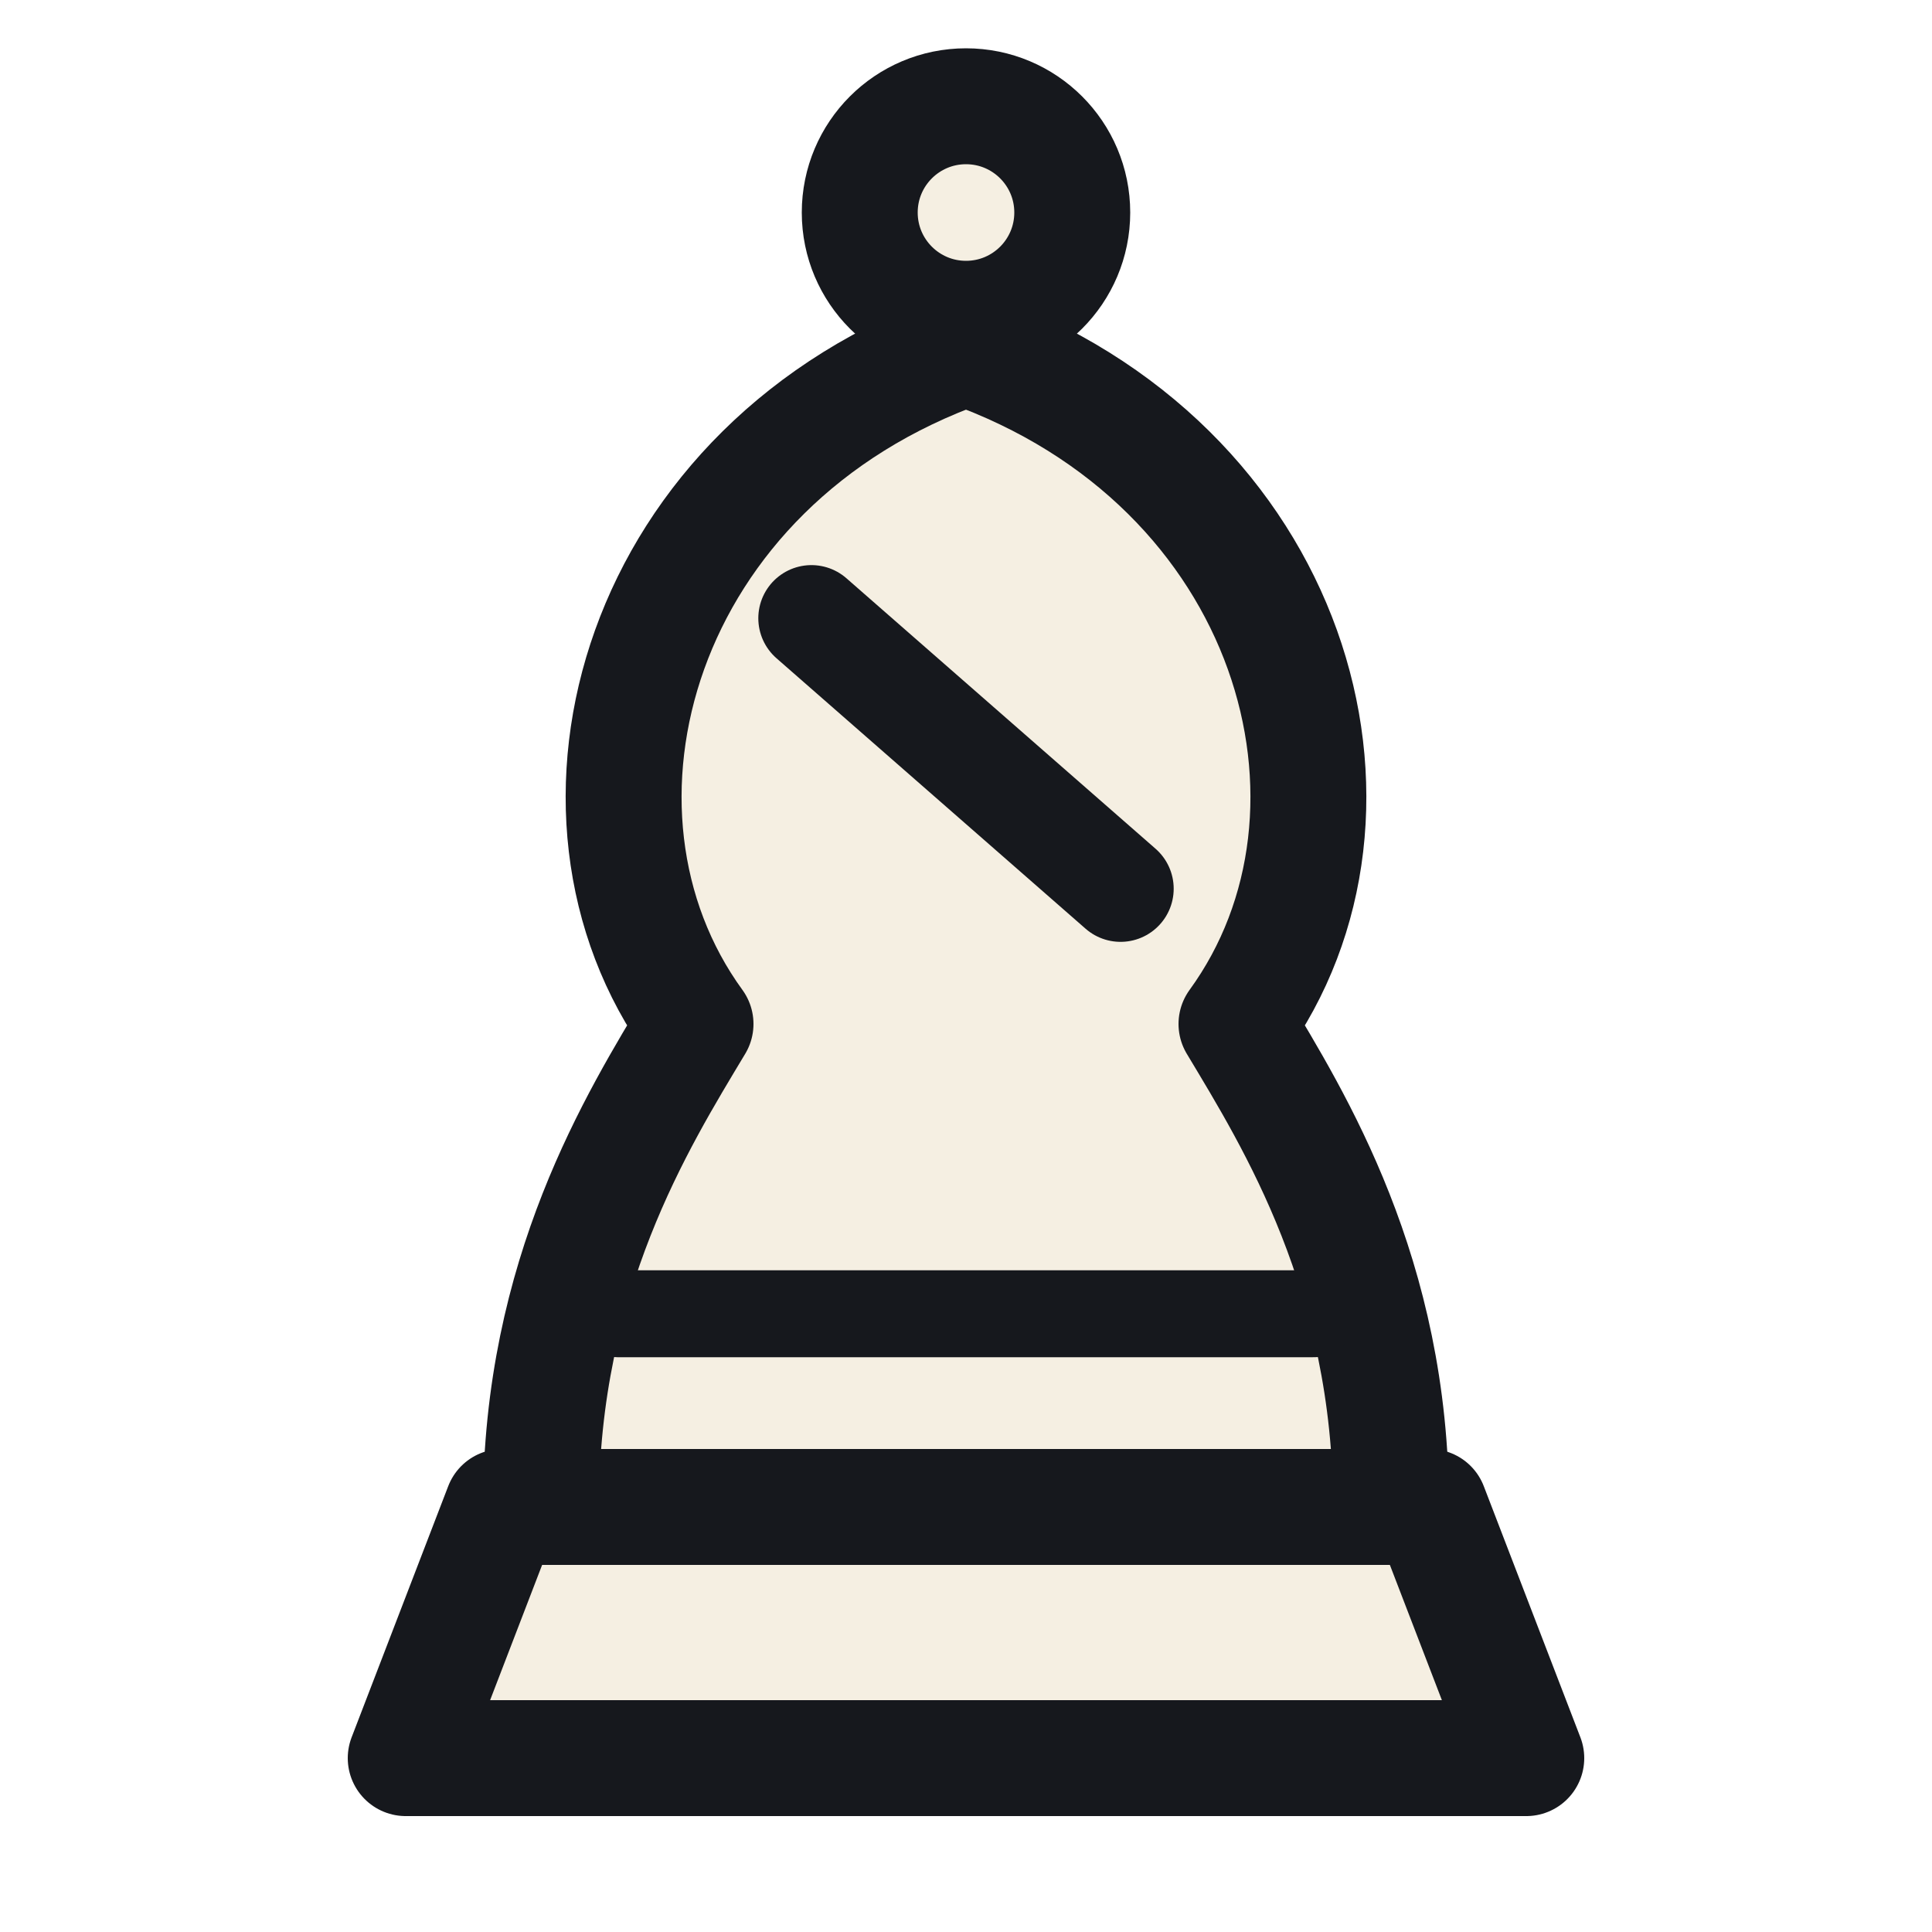
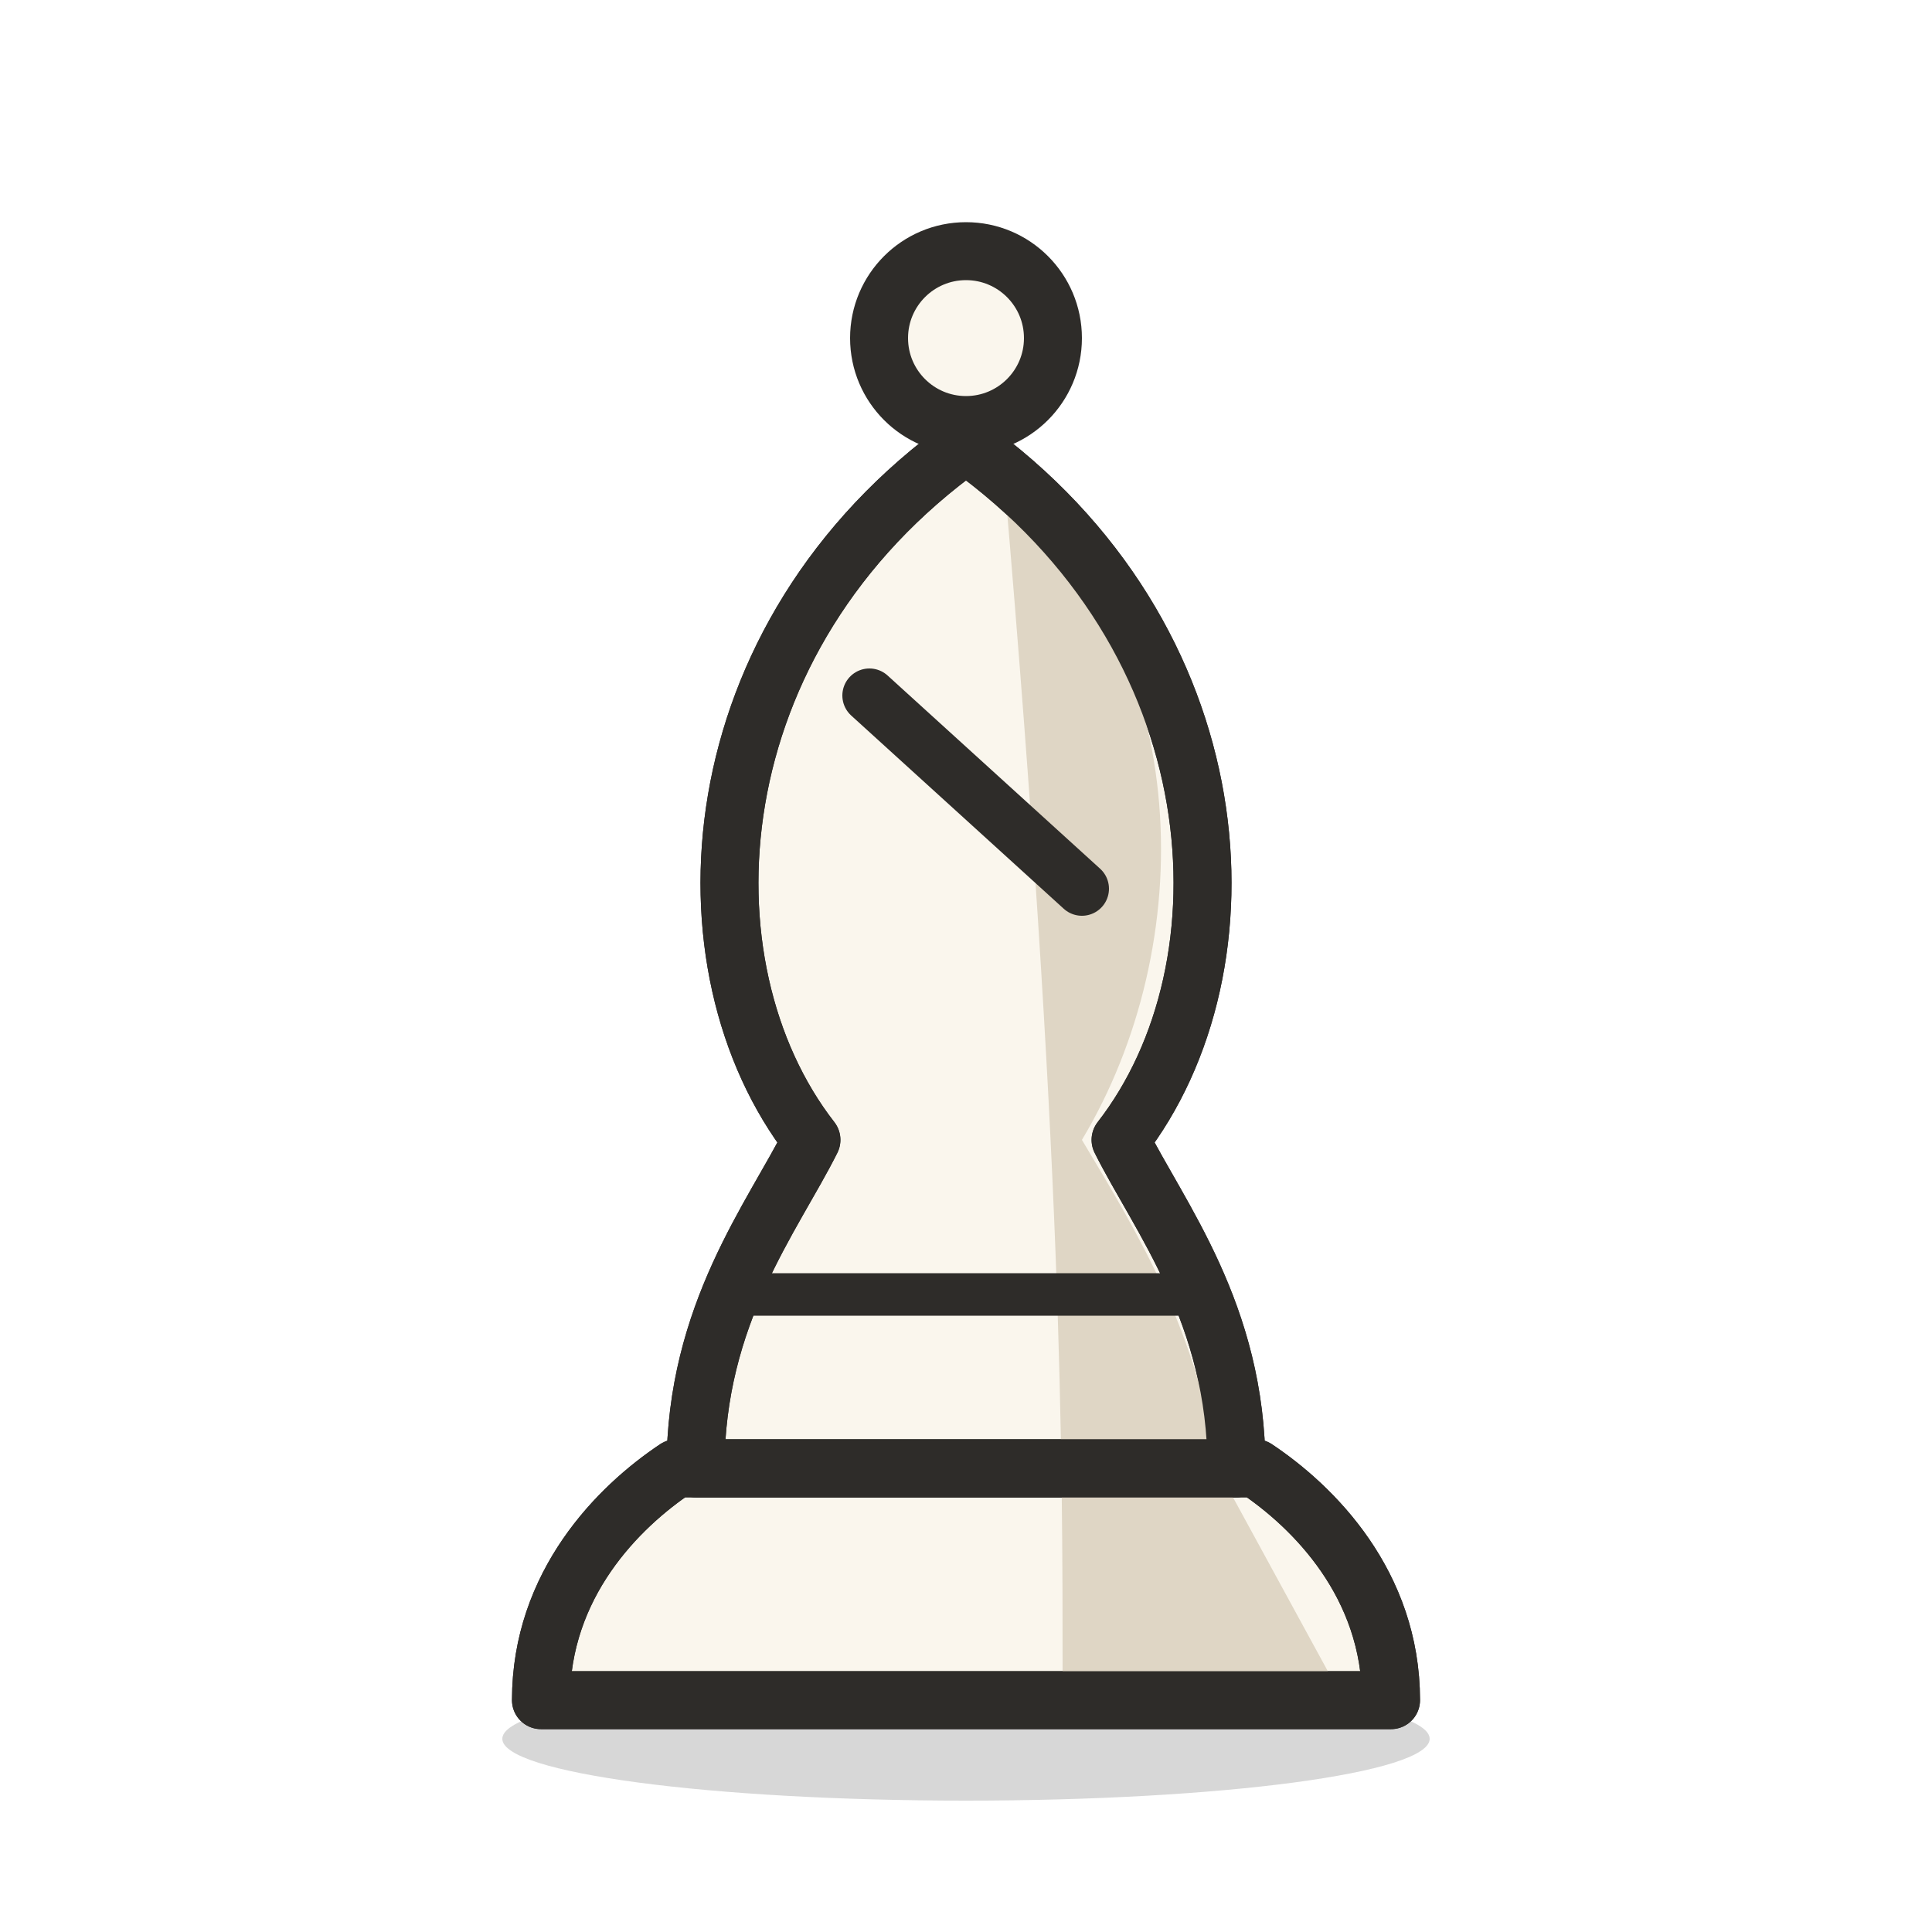
<svg xmlns="http://www.w3.org/2000/svg" viewBox="0 0 100 100">
-   <g fill="#f5efe2" stroke="#16181d" stroke-width="6" stroke-linejoin="round" stroke-linecap="round">
-     <path d="M 21 91 L 79 91 L 74 78 L 26 78 Z" />
-     <path d="M 28 78 C 28 66, 33 58, 36 53 C 28 42, 33 24, 50 18 C 67 24, 72 42, 64 53 C 67 58, 72 66, 72 78 Z" />
-     <circle cx="50" cy="11" r="5.5" />
+   <ellipse cx="50" cy="90" rx="24" ry="3.2" fill="rgb(0 0 0 / 0.16)" />
+   <g stroke="#2e2c29" stroke-width="3" stroke-linejoin="round" stroke-linecap="round">
+     <path d="M 28 88 C 28 82, 32 78, 35 76 L 65 76 C 68 78, 72 82, 72 88 Z" fill="#faf6ed" />
+     <path d="M 36 76 C 36 68, 40 63, 42 59 C 35 50, 36 33, 50 23 C 64 33, 65 50, 58 59 C 60 63, 64 68, 64 76 Z" fill="#faf6ed" />
+     <path d="M 52 25 C 62 34, 62 49, 56 59 C 59 64, 62 69, 63 76 L 69 87 L 55 87 C 55 75, 55 60, 52 25 Z" fill="#dfd6c5" stroke="none" />
+     <path d="M 28 88 C 28 82, 32 78, 35 76 L 65 76 C 68 78, 72 82, 72 88 Z" fill="none" />
+     <path d="M 36 76 C 36 68, 40 63, 42 59 C 35 50, 36 33, 50 23 C 64 33, 65 50, 58 59 C 60 63, 64 68, 64 76 Z" fill="none" />
+     <circle cx="50" cy="17.5" r="4.5" fill="#faf6ed" />
  </g>
-   <line x1="32" y1="68" x2="68" y2="68" stroke="#16181d" stroke-width="4.5" stroke-linecap="round" />
-   <line x1="42" y1="32" x2="58" y2="46" stroke="#16181d" stroke-width="5.5" stroke-linecap="round" />
+   <line x1="39" y1="67" x2="61" y2="67" stroke="#2e2c29" stroke-width="2.2" stroke-linecap="round" />
+   <line x1="45" y1="36" x2="56" y2="46" stroke="#2e2c29" stroke-width="2.8" stroke-linecap="round" />
</svg>
